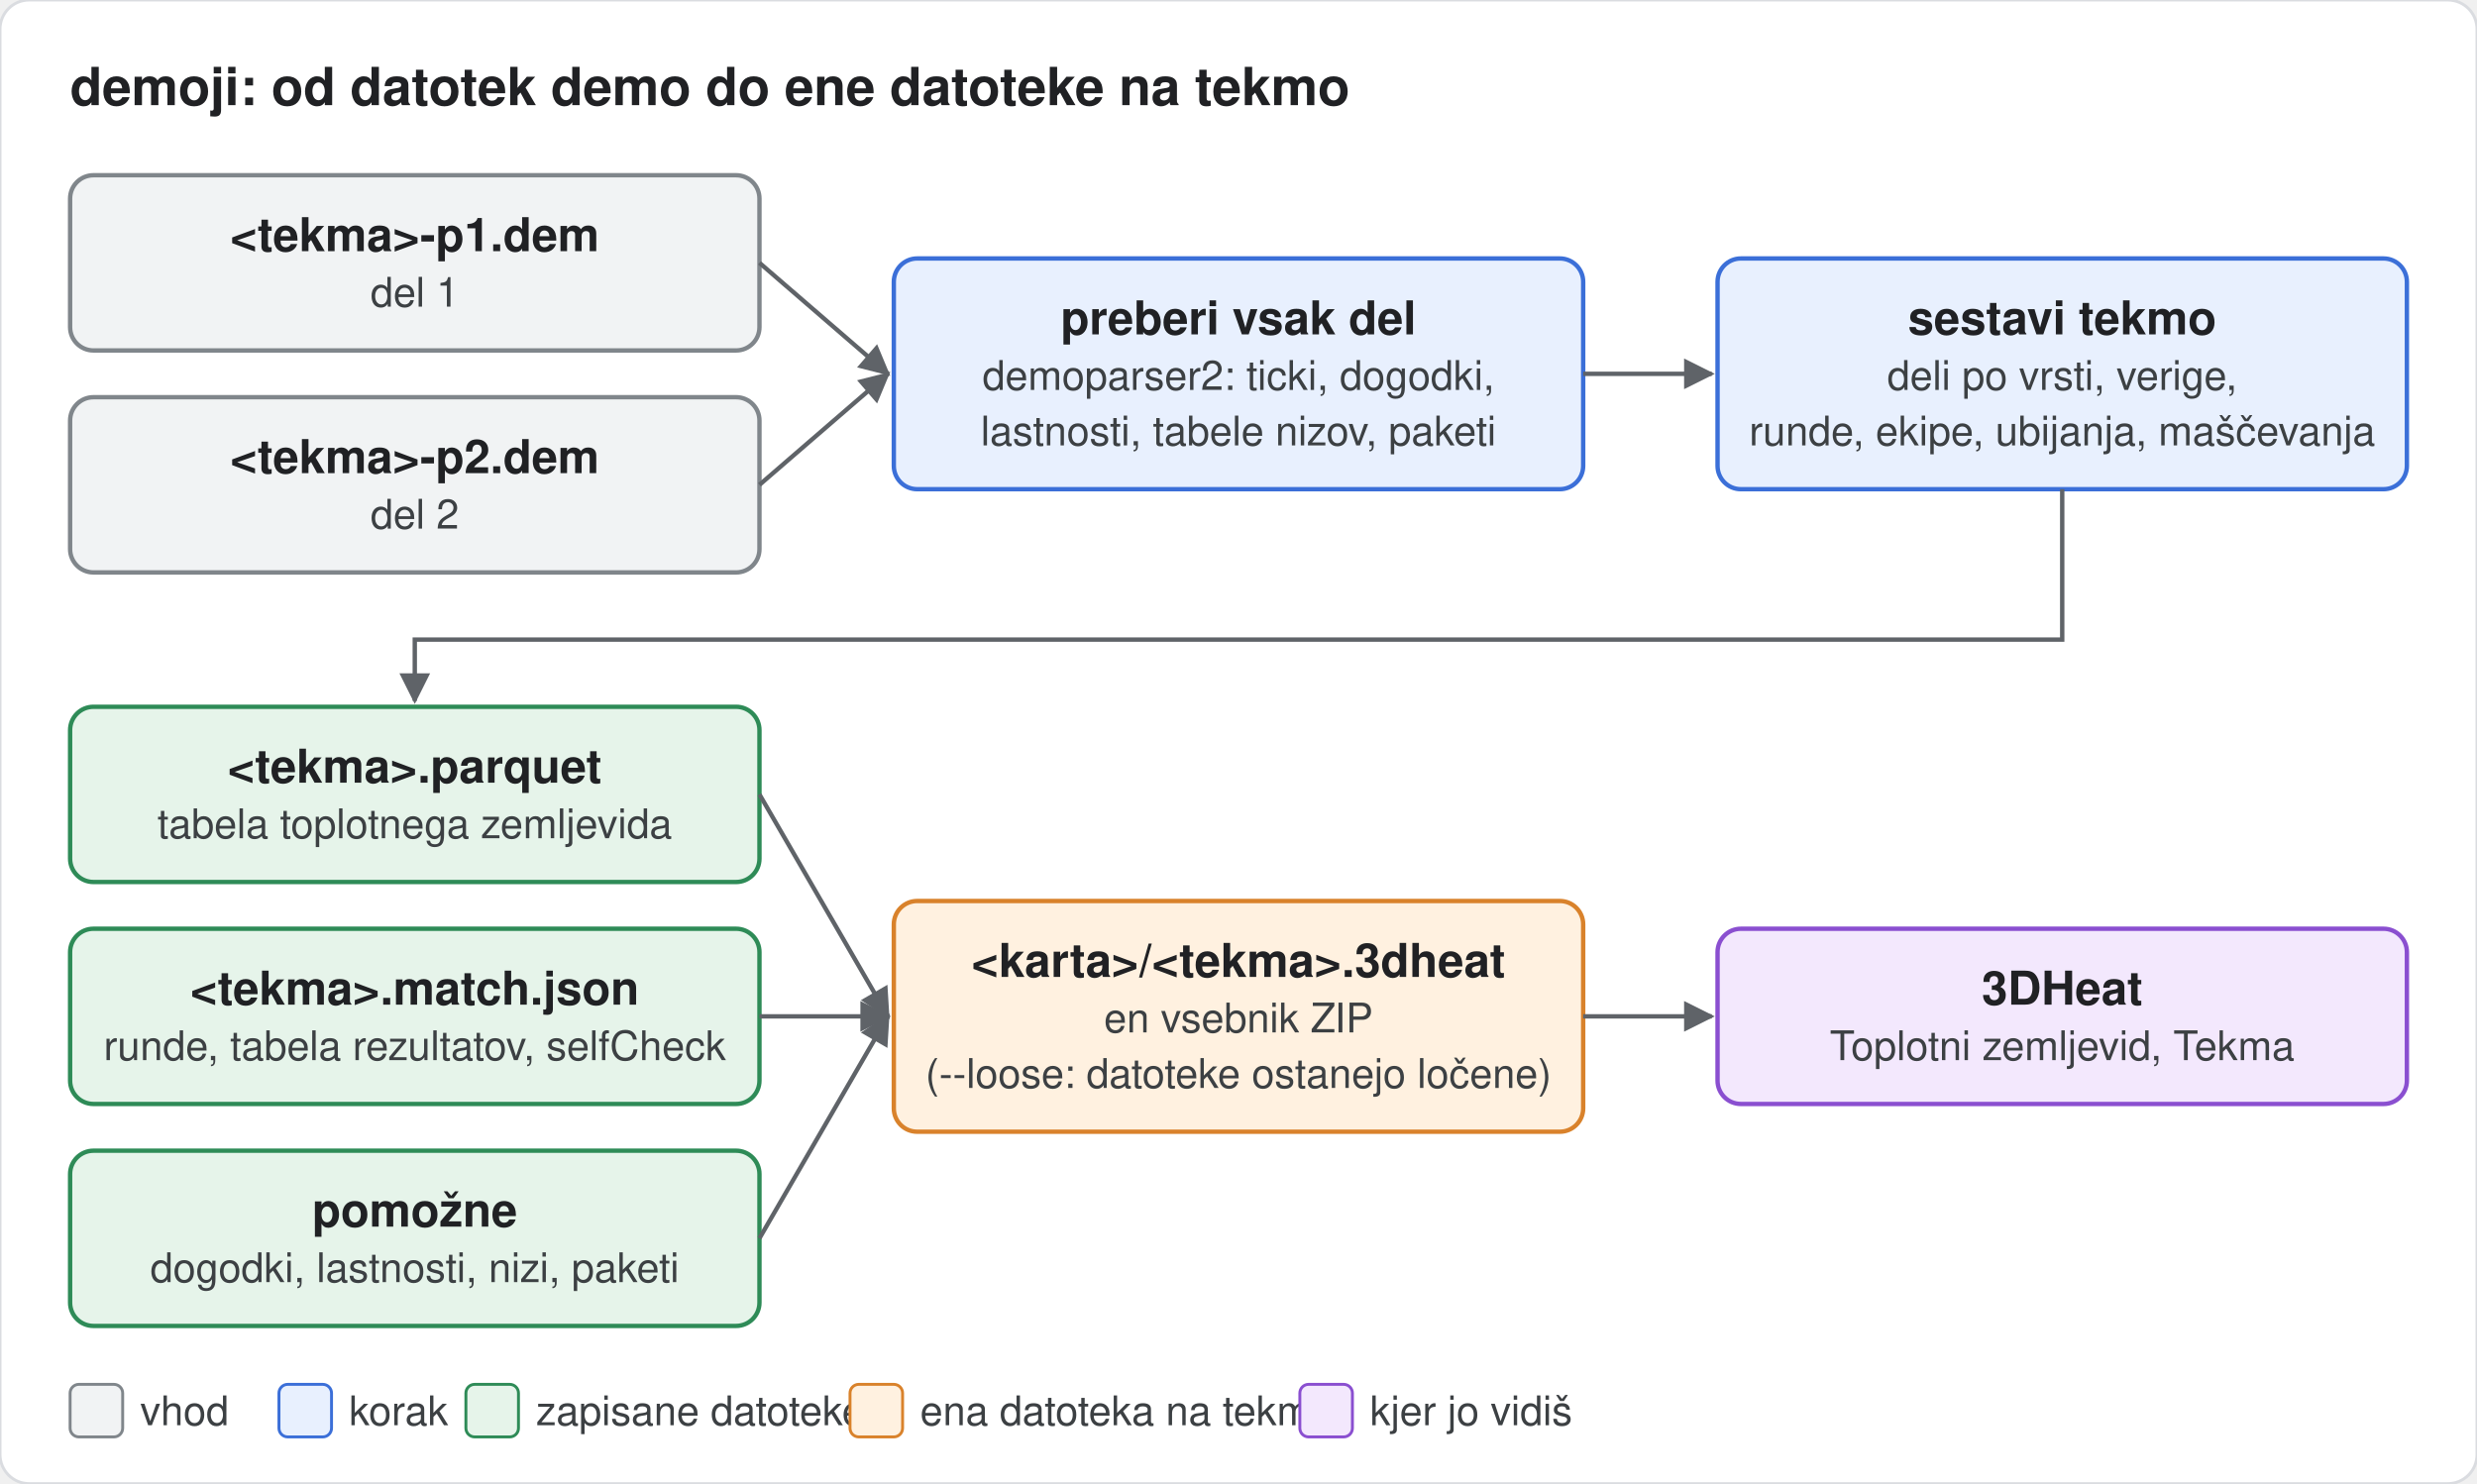
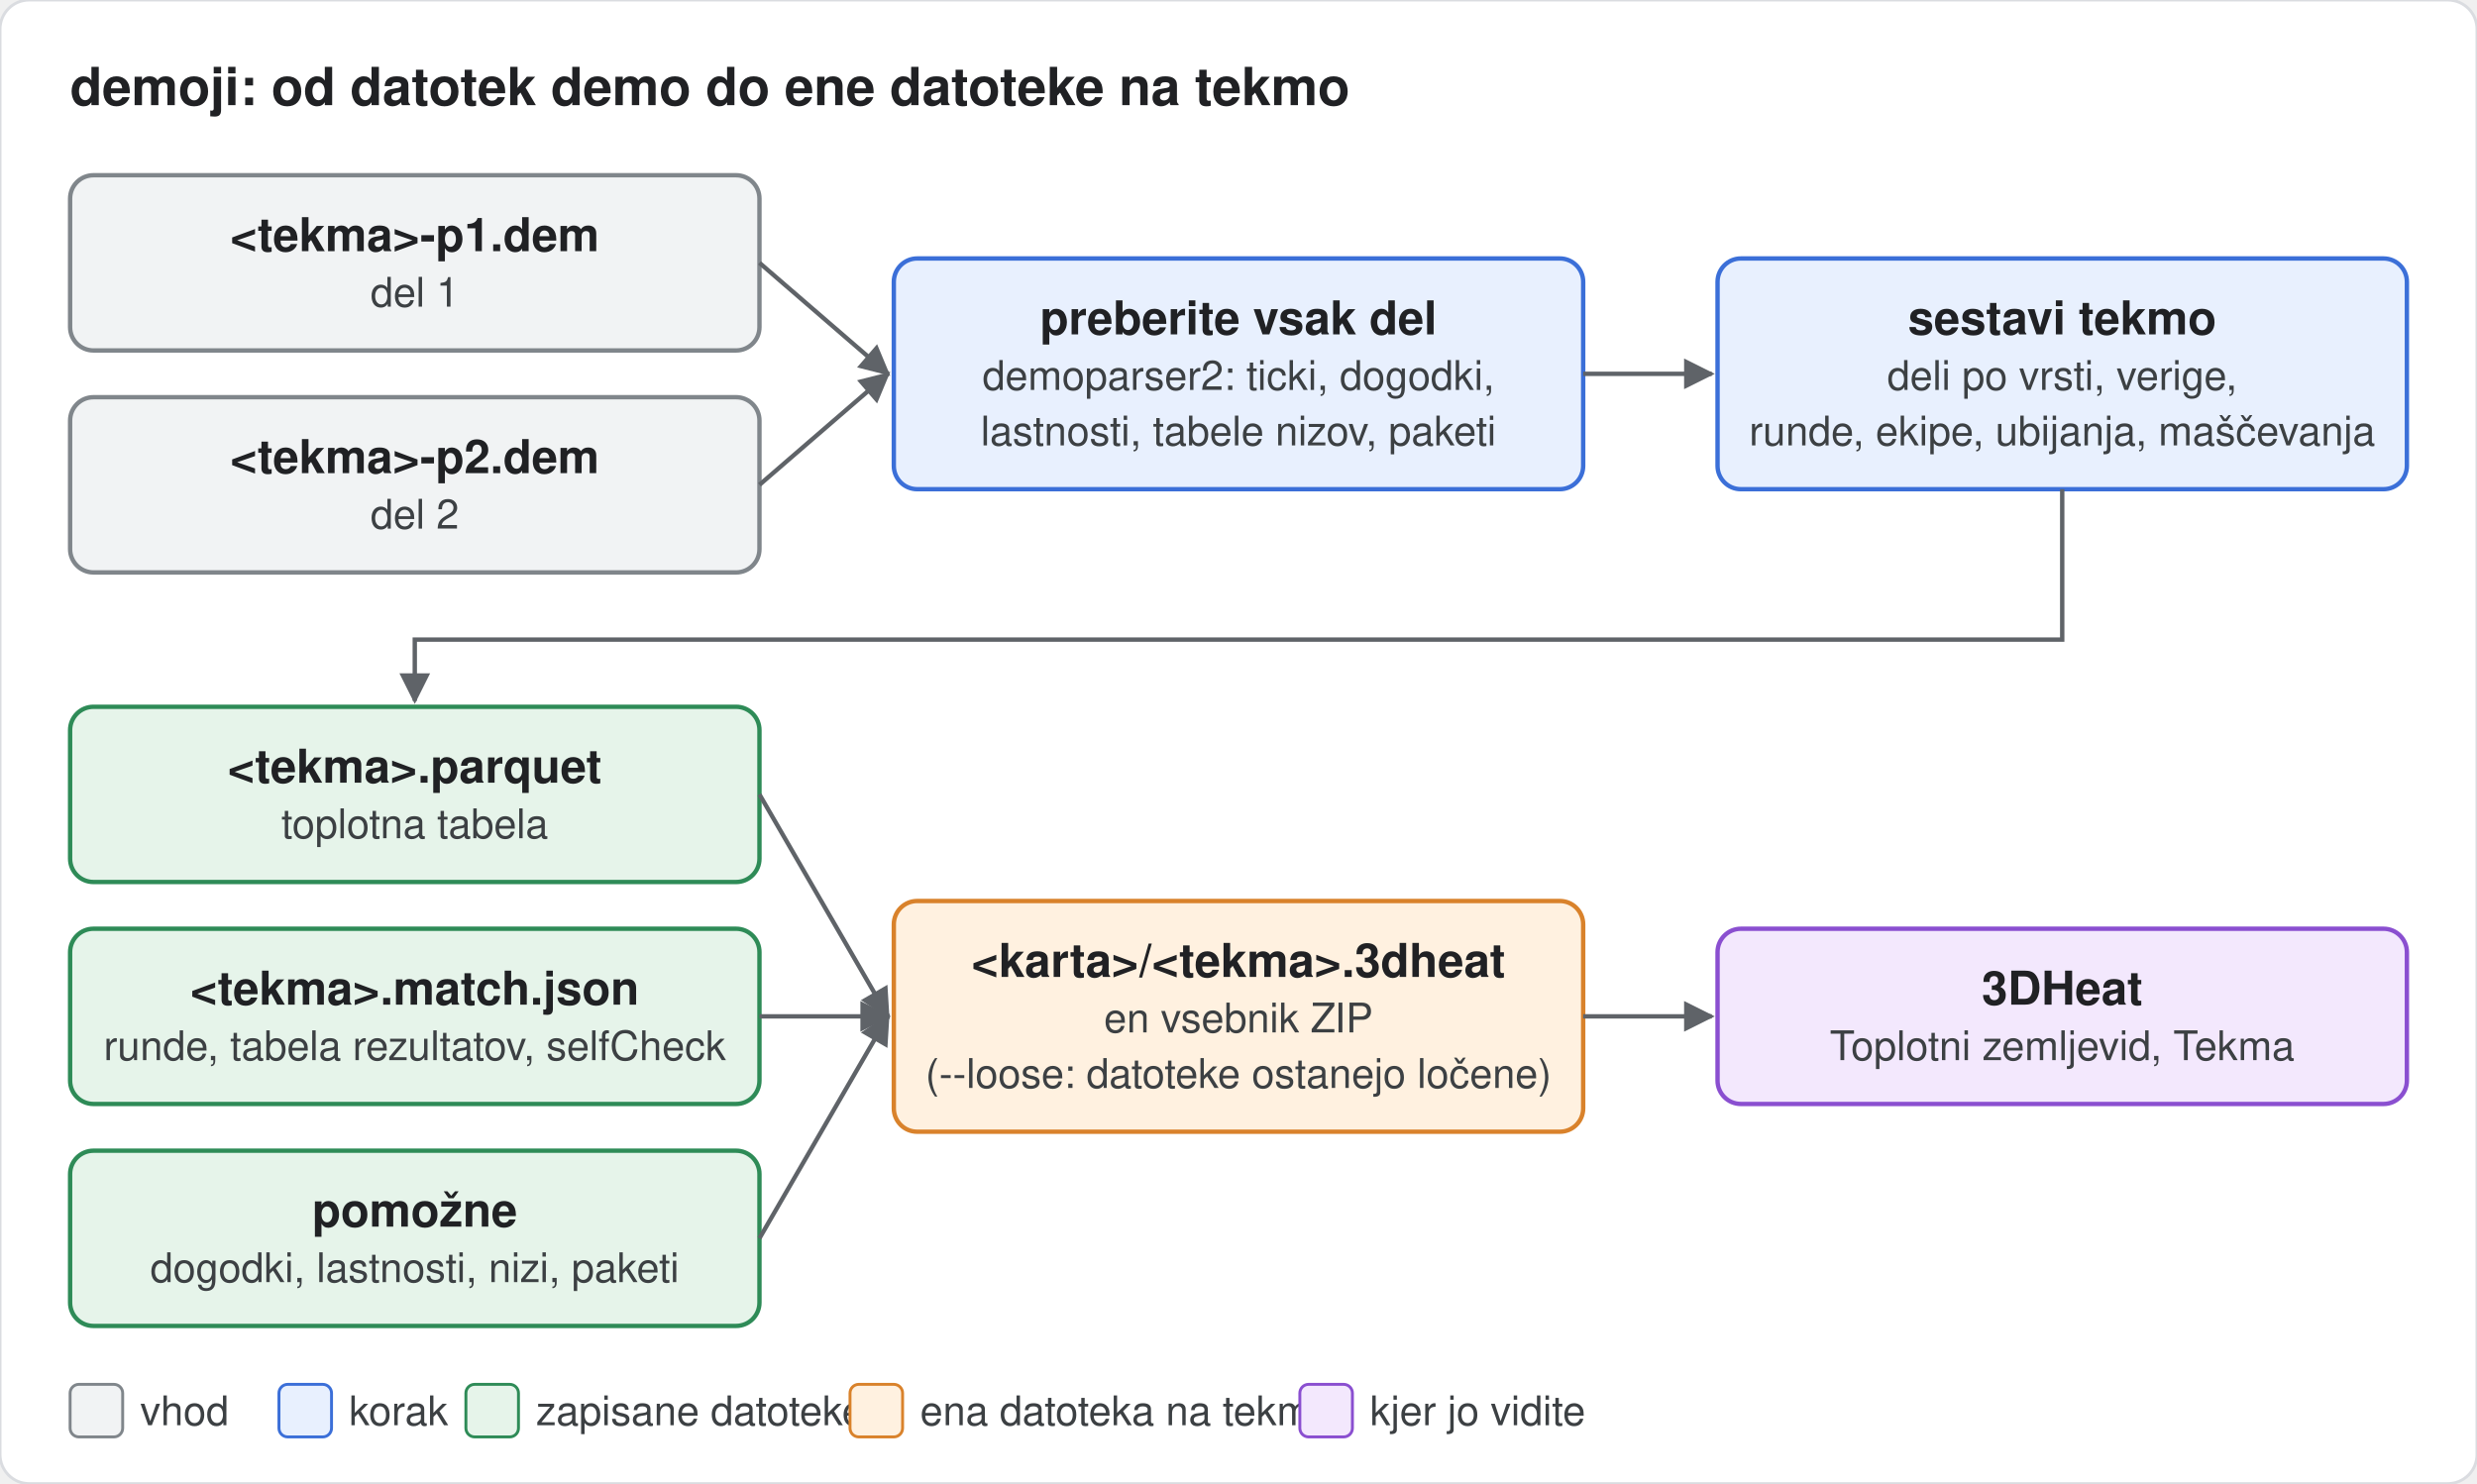
<svg xmlns="http://www.w3.org/2000/svg" width="848" height="508" viewBox="0 0 848 508" font-family="Segoe UI,Helvetica,Arial,sans-serif" role="img" aria-label="demos: from demo files to one file a match">
  <defs>
    <marker id="a" viewBox="0 0 10 10" refX="9" refY="5" markerWidth="7" markerHeight="7" orient="auto">
      <path d="M0,0 L10,5 L0,10 z" fill="#5f6368" />
    </marker>
  </defs>
  <rect width="848" height="508" rx="10" fill="#ffffff" stroke="#dadce0" />
  <text x="24" y="36" font-size="18" font-weight="600" fill="#202124">demoji: od datotek demo do ene datoteke na tekmo</text>
  <rect x="24" y="60.0" width="236" height="60" rx="8" fill="#f1f3f4" stroke="#80868b" stroke-width="1.5" />
  <text x="142.0" y="86.0" text-anchor="middle" font-weight="600" font-size="16" fill="#202124">&lt;tekma&gt;-p1.dem</text>
  <text x="142.0" y="105.0" text-anchor="middle" font-size="14" fill="#3c4043">del 1</text>
  <rect x="24" y="136.0" width="236" height="60" rx="8" fill="#f1f3f4" stroke="#80868b" stroke-width="1.5" />
  <text x="142.0" y="162.0" text-anchor="middle" font-weight="600" font-size="16" fill="#202124">&lt;tekma&gt;-p2.dem</text>
  <text x="142.0" y="181.0" text-anchor="middle" font-size="14" fill="#3c4043">del 2</text>
  <rect x="306" y="88.5" width="236" height="79" rx="8" fill="#e8f0fe" stroke="#3b6fd8" stroke-width="1.5" />
-   <text x="424.0" y="114.5" text-anchor="middle" font-weight="600" font-size="16" fill="#202124">preberi vsak del</text>
+   <text x="424.0" y="114.5" text-anchor="middle" font-weight="600" font-size="16" fill="#202124">preberite vsak del</text>
  <text x="424.0" y="133.5" text-anchor="middle" font-size="14" fill="#3c4043">demoparser2: ticki, dogodki,</text>
  <text x="424.0" y="152.5" text-anchor="middle" font-size="14" fill="#3c4043">lastnosti, tabele nizov, paketi</text>
  <rect x="588" y="88.5" width="236" height="79" rx="8" fill="#e8f0fe" stroke="#3b6fd8" stroke-width="1.5" />
  <text x="706.0" y="114.5" text-anchor="middle" font-weight="600" font-size="16" fill="#202124">sestavi tekmo</text>
  <text x="706.0" y="133.5" text-anchor="middle" font-size="14" fill="#3c4043">deli po vrsti, verige,</text>
  <text x="706.0" y="152.5" text-anchor="middle" font-size="14" fill="#3c4043">runde, ekipe, ubijanja, maščevanja</text>
  <line x1="260" y1="90.0" x2="304" y2="128.0" stroke="#5f6368" stroke-width="1.5" marker-end="url(#a)" />
  <line x1="260" y1="166.0" x2="304" y2="128.0" stroke="#5f6368" stroke-width="1.5" marker-end="url(#a)" />
  <line x1="542" y1="128.0" x2="586" y2="128.0" stroke="#5f6368" stroke-width="1.5" marker-end="url(#a)" />
  <path d="M706.0,167.5 V219.0 H142.0 V240.0" fill="none" stroke="#5f6368" stroke-width="1.5" marker-end="url(#a)" />
  <rect x="24" y="242.0" width="236" height="60" rx="8" fill="#e6f4ea" stroke="#2e8b57" stroke-width="1.5" />
  <text x="142.0" y="268.0" text-anchor="middle" font-weight="600" font-size="16" fill="#202124">&lt;tekma&gt;.parquet</text>
-   <text x="142.0" y="287.0" text-anchor="middle" font-size="14" fill="#3c4043">tabela toplotnega zemljevida</text>
+   <text x="142.0" y="287.0" text-anchor="middle" font-size="14" fill="#3c4043">toplotna tabela</text>
  <rect x="24" y="318.0" width="236" height="60" rx="8" fill="#e6f4ea" stroke="#2e8b57" stroke-width="1.5" />
  <text x="142.0" y="344.0" text-anchor="middle" font-weight="600" font-size="16" fill="#202124">&lt;tekma&gt;.match.json</text>
  <text x="142.0" y="363.0" text-anchor="middle" font-size="14" fill="#3c4043">runde, tabela rezultatov, selfCheck</text>
  <rect x="24" y="394.0" width="236" height="60" rx="8" fill="#e6f4ea" stroke="#2e8b57" stroke-width="1.5" />
  <text x="142.0" y="420.0" text-anchor="middle" font-weight="600" font-size="16" fill="#202124">pomožne</text>
  <text x="142.0" y="439.0" text-anchor="middle" font-size="14" fill="#3c4043">dogodki, lastnosti, nizi, paketi</text>
  <rect x="306" y="308.5" width="236" height="79" rx="8" fill="#fff1e0" stroke="#d9822b" stroke-width="1.5" />
  <text x="424.0" y="334.5" text-anchor="middle" font-weight="600" font-size="16" fill="#202124">&lt;karta&gt;/&lt;tekma&gt;.3dheat</text>
  <text x="424.0" y="353.5" text-anchor="middle" font-size="14" fill="#3c4043">en vsebnik ZIP</text>
  <text x="424.0" y="372.5" text-anchor="middle" font-size="14" fill="#3c4043">(--loose: datoteke ostanejo ločene)</text>
  <rect x="588" y="318.0" width="236" height="60" rx="8" fill="#f3e8fd" stroke="#8a4fd0" stroke-width="1.5" />
  <text x="706.0" y="344.0" text-anchor="middle" font-weight="600" font-size="16" fill="#202124">3DHeat</text>
  <text x="706.0" y="363.0" text-anchor="middle" font-size="14" fill="#3c4043">Toplotni zemljevid, Tekma</text>
  <line x1="260" y1="272.0" x2="304" y2="348.0" stroke="#5f6368" stroke-width="1.5" marker-end="url(#a)" />
  <line x1="260" y1="348.0" x2="304" y2="348.0" stroke="#5f6368" stroke-width="1.5" marker-end="url(#a)" />
  <line x1="260" y1="424.0" x2="304" y2="348.0" stroke="#5f6368" stroke-width="1.5" marker-end="url(#a)" />
  <line x1="542" y1="348.0" x2="586" y2="348.0" stroke="#5f6368" stroke-width="1.5" marker-end="url(#a)" />
  <rect x="24" y="474" width="18" height="18" rx="3" fill="#f1f3f4" stroke="#80868b" />
  <text x="48" y="488" font-size="14" fill="#3c4043">vhod</text>
  <rect x="95.5" y="474" width="18" height="18" rx="3" fill="#e8f0fe" stroke="#3b6fd8" />
  <text x="119.5" y="488" font-size="14" fill="#3c4043">korak</text>
  <rect x="159.5" y="474" width="18" height="18" rx="3" fill="#e6f4ea" stroke="#2e8b57" />
  <text x="183.5" y="488" font-size="14" fill="#3c4043">zapisane datoteke</text>
  <rect x="291.0" y="474" width="18" height="18" rx="3" fill="#fff1e0" stroke="#d9822b" />
  <text x="315.0" y="488" font-size="14" fill="#3c4043">ena datoteka na tekmo</text>
  <rect x="445.0" y="474" width="18" height="18" rx="3" fill="#f3e8fd" stroke="#8a4fd0" />
-   <text x="469.0" y="488" font-size="14" fill="#3c4043">kjer jo vidiš</text>
+   <text x="469.0" y="488" font-size="14" fill="#3c4043">kjer jo vidite</text>
</svg>
